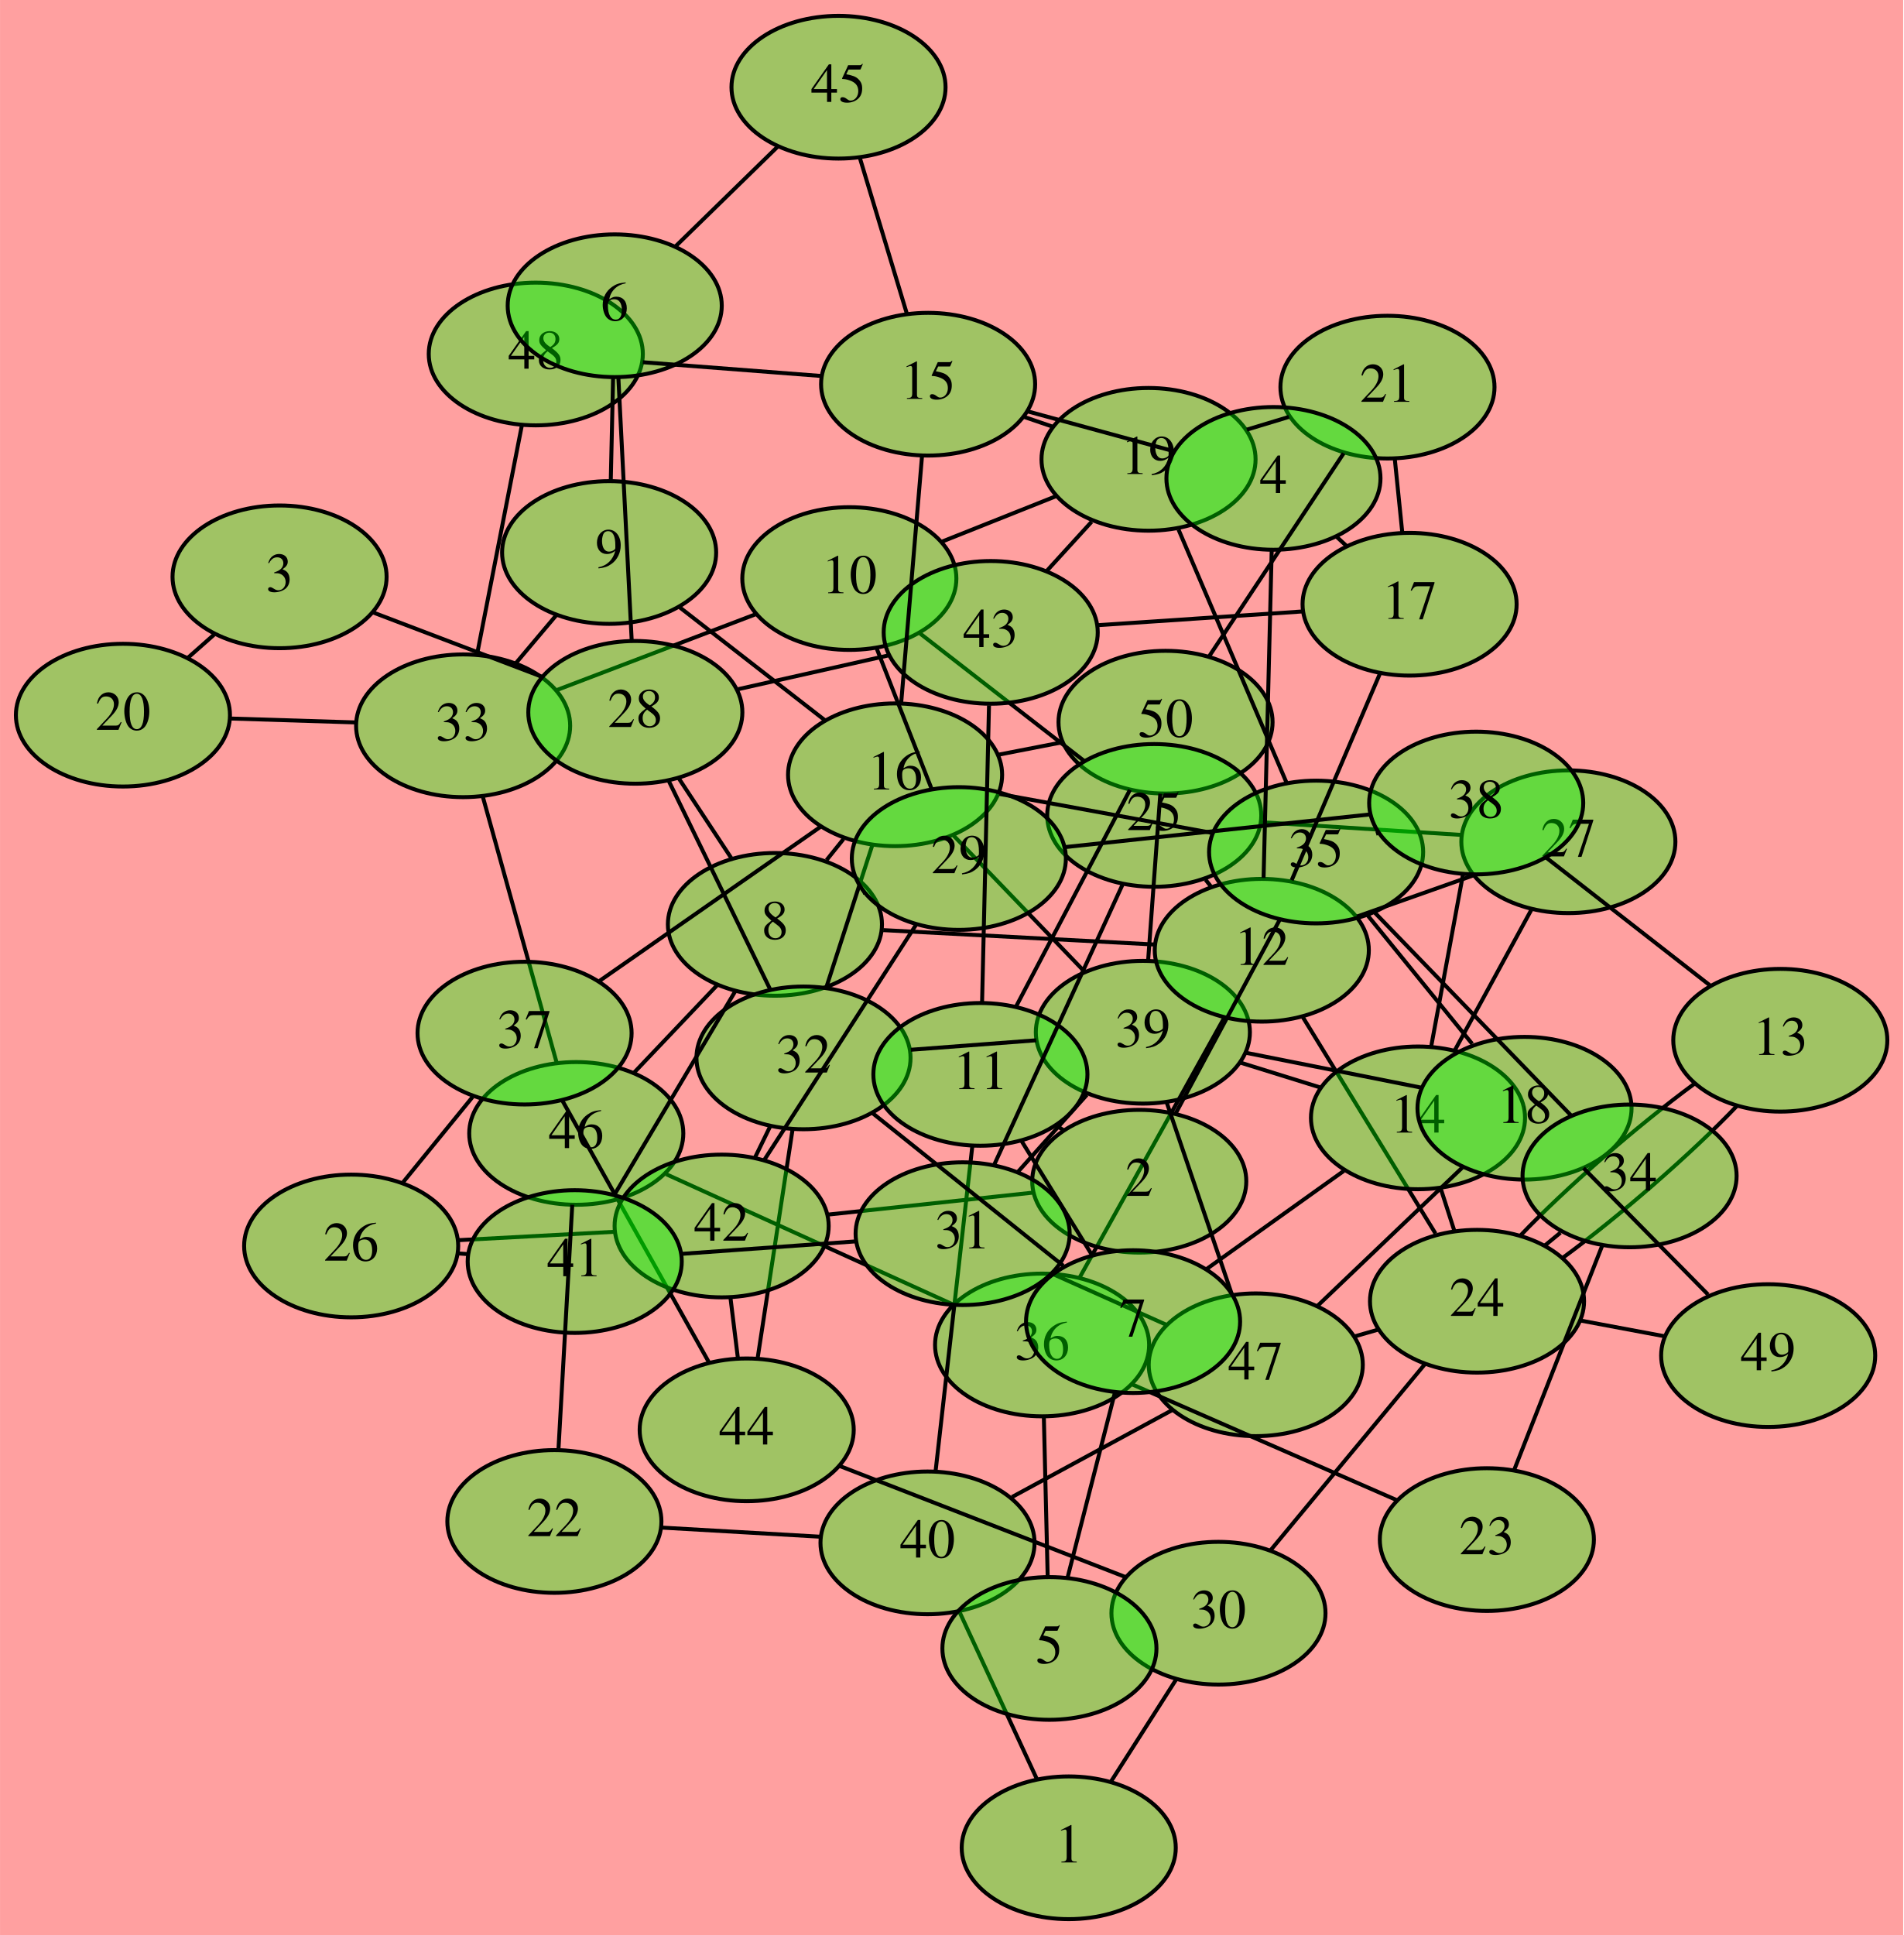
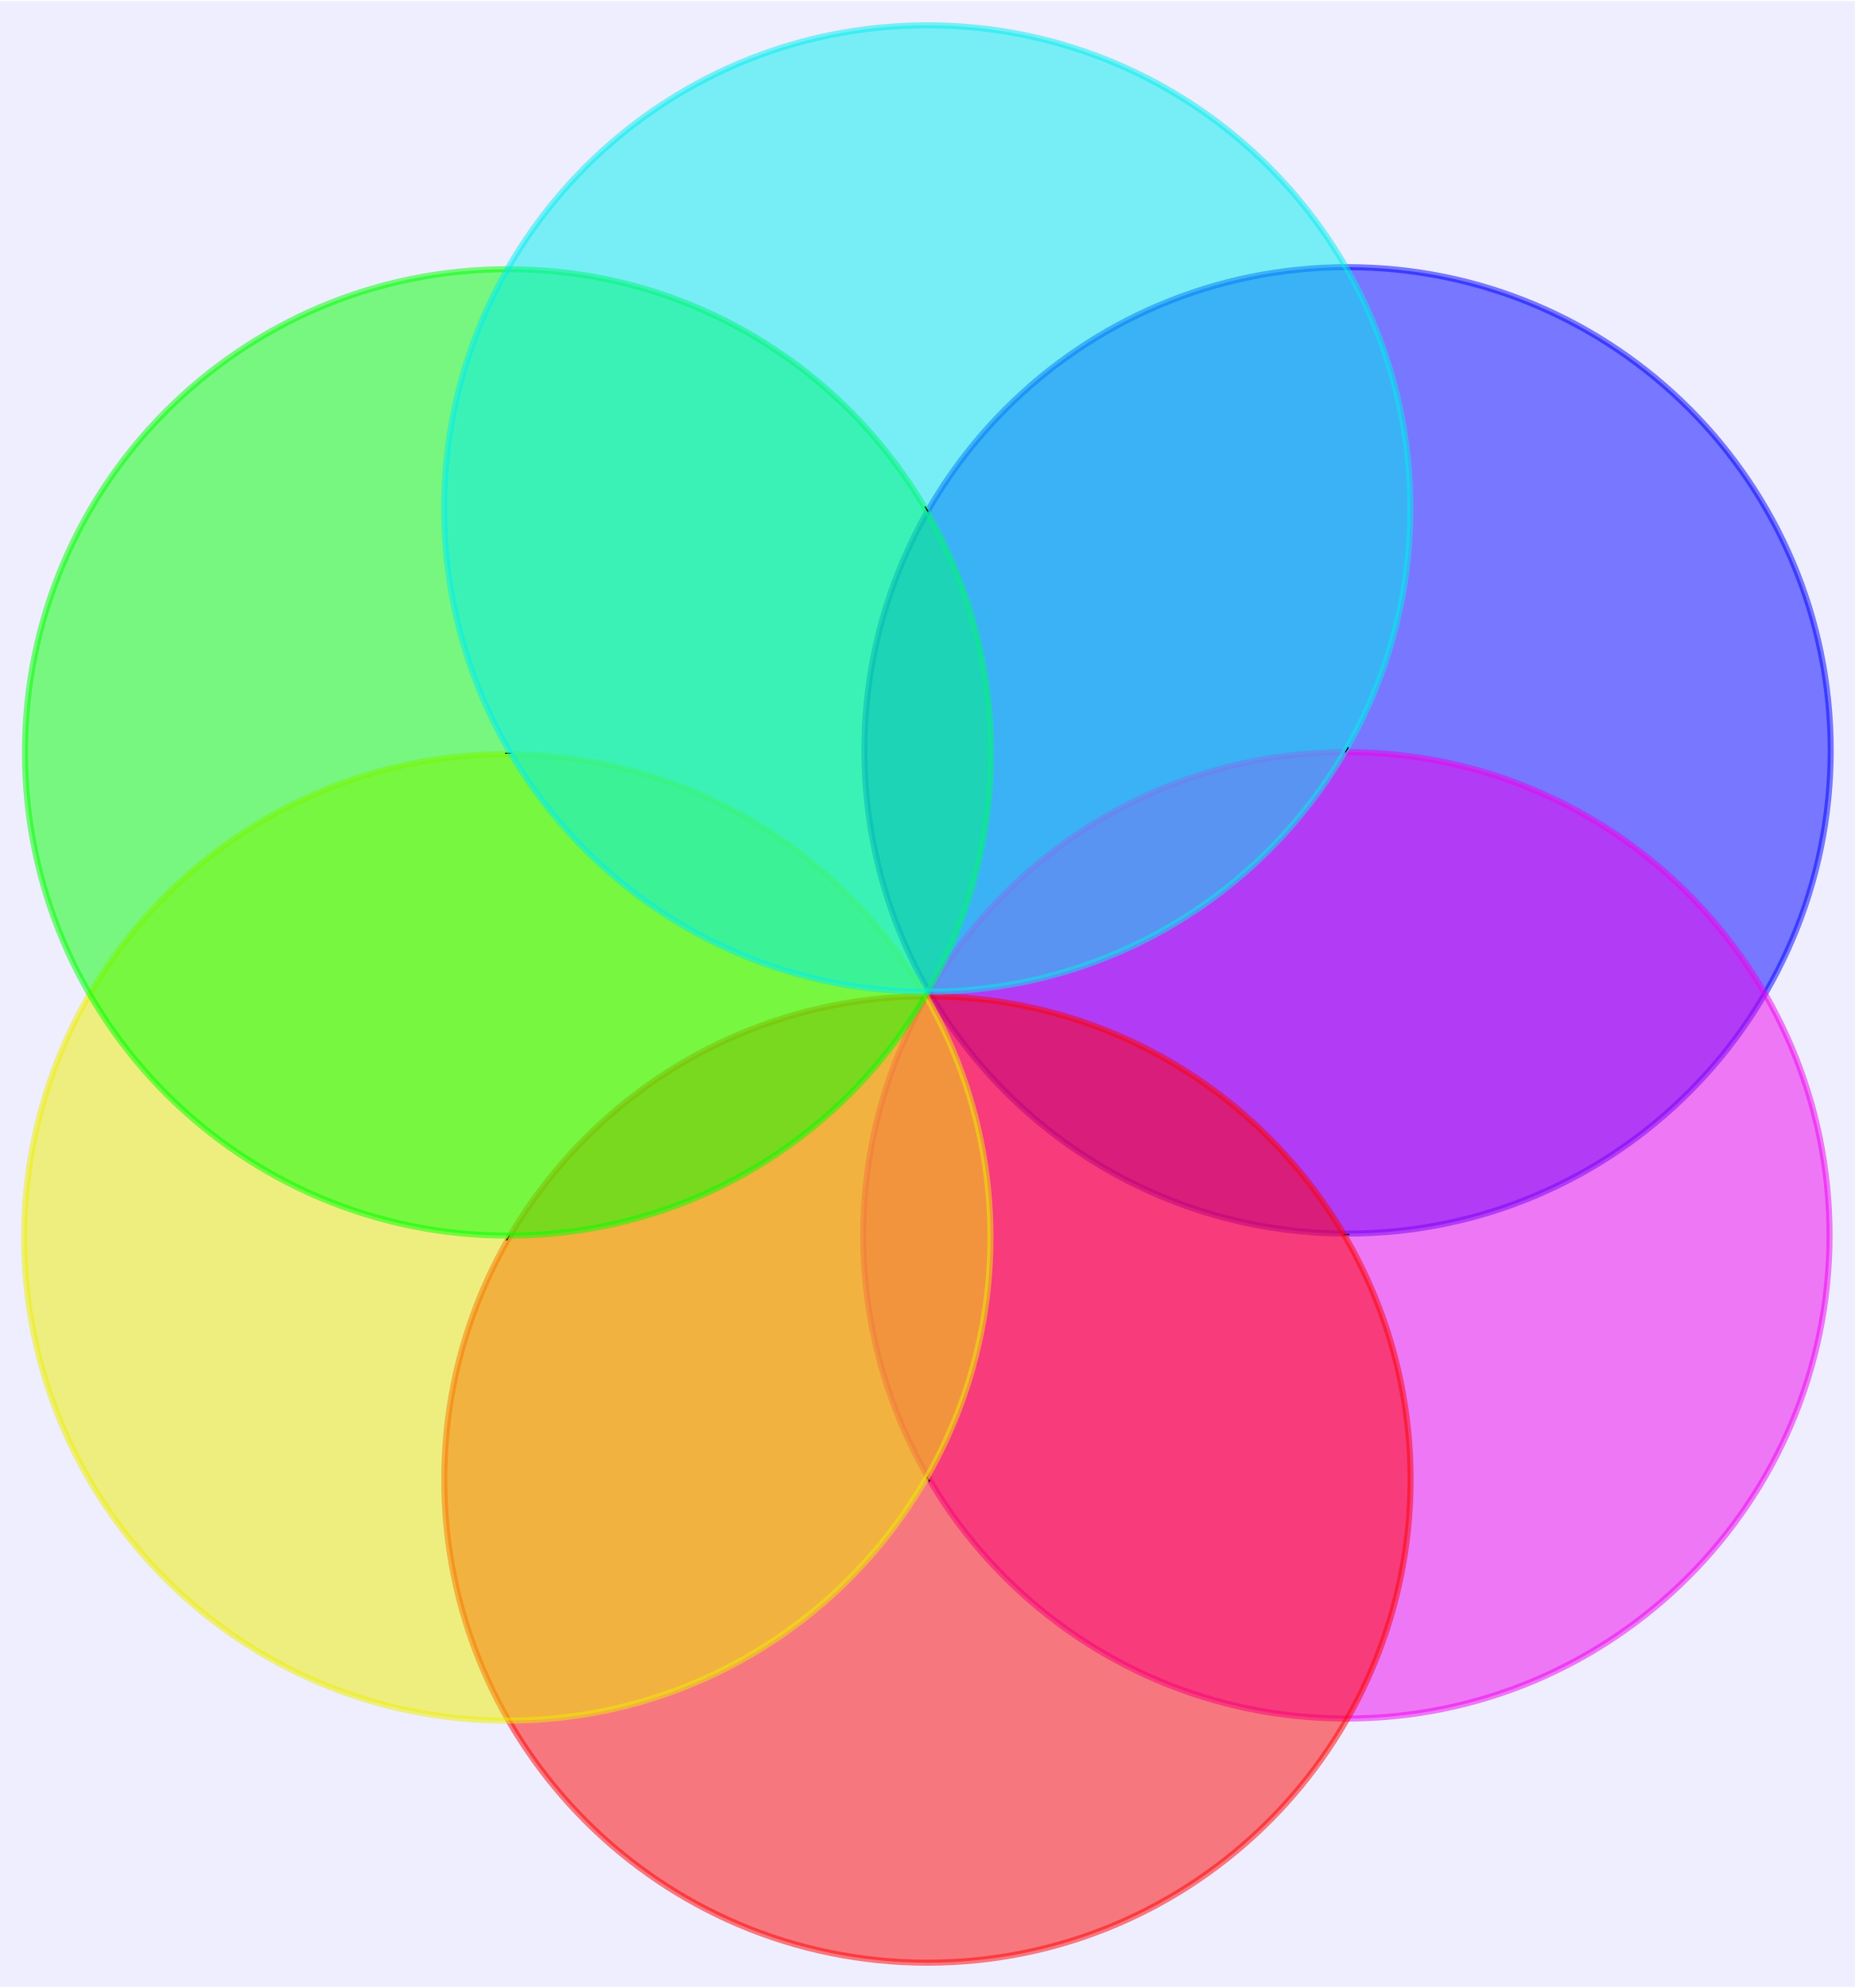
- <svg xmlns="http://www.w3.org/2000/svg" width="480pt" height="488pt" viewBox="0.00 0.00 480.06 488.08">
-   <g id="graph0" class="graph" transform="scale(1 1) rotate(0) translate(4 484.08)">
-     <polygon fill="#ff0000" fill-opacity="0.373" stroke="transparent" points="-4,4 -4,-484.08 476.06,-484.08 476.06,4 -4,4" />
+ <svg xmlns="http://www.w3.org/2000/svg" width="307pt" height="329pt" viewBox="0.00 0.00 307.12 328.75">
+   <g id="graph0" class="graph" transform="scale(1 1) rotate(0) translate(4 324.75)">
+     <polygon fill="#0000ff" fill-opacity="0.067" stroke="transparent" points="-4,4 -4,-324.75 303.12,-324.75 303.12,4 -4,4" />
    <g id="node1" class="node">
-       <ellipse fill="#00ff00" fill-opacity="0.373" stroke="black" cx="265.57" cy="-18" rx="27" ry="18" />
-       <text text-anchor="middle" x="265.57" y="-14.3" font-family="Times,serif" font-size="14.00">1</text>
+       <ellipse fill="#0000ff" fill-opacity="0.502" stroke="#0000ff" stroke-opacity="0.502" cx="219.12" cy="-200.71" rx="80" ry="80" />
    </g>
    <g id="node2" class="node">
-       <ellipse fill="#00ff00" fill-opacity="0.373" stroke="black" cx="303.34" cy="-77.17" rx="27" ry="18" />
-       <text text-anchor="middle" x="303.34" y="-73.47" font-family="Times,serif" font-size="14.00">30</text>
+       <ellipse fill="#ee00ee" fill-opacity="0.502" stroke="#ee00ee" stroke-opacity="0.502" cx="218.93" cy="-120.42" rx="80" ry="80" />
+     </g>
+     <g id="edge5" class="edge">
+       <path fill="none" stroke="black" d="M218.93,-120.65C218.93,-120.57 218.93,-120.51 218.93,-120.47" />
+     </g>
+     <g id="node3" class="node">
+       <ellipse fill="#ff0000" fill-opacity="0.502" stroke="#ff0000" stroke-opacity="0.502" cx="149.56" cy="-80" rx="80" ry="80" />
+     </g>
+     <g id="edge6" class="edge">
+       <path fill="none" stroke="black" d="M149.76,-80.12C149.7,-80.08 149.65,-80.05 149.61,-80.03" />
+     </g>
+     <g id="node4" class="node">
+       <ellipse fill="#eeee00" fill-opacity="0.502" stroke="#eeee00" stroke-opacity="0.502" cx="80" cy="-120.08" rx="80" ry="80" />
    </g>
    <g id="edge1" class="edge">
-       <path fill="none" stroke="black" d="M276.29,-34.8C281.44,-42.86 287.58,-52.5 292.72,-60.54" />
+       <path fill="none" stroke="black" d="M80.2,-119.96C80.13,-120 80.08,-120.03 80.05,-120.05" />
    </g>
-     <g id="node3" class="node">
-       <ellipse fill="#00ff00" fill-opacity="0.373" stroke="black" cx="229.95" cy="-94.91" rx="27" ry="18" />
-       <text text-anchor="middle" x="229.95" y="-91.21" font-family="Times,serif" font-size="14.00">40</text>
+     <g id="node5" class="node">
+       <ellipse fill="#00ff00" fill-opacity="0.502" stroke="#00ff00" stroke-opacity="0.502" cx="80.13" cy="-200.37" rx="80" ry="80" />
    </g>
    <g id="edge2" class="edge">
-       <path fill="none" stroke="black" d="M257.48,-35.45C251.65,-48.04 243.82,-64.96 238,-77.53" />
+       <path fill="none" stroke="black" d="M80.13,-200.14C80.13,-200.22 80.13,-200.28 80.13,-200.31" />
    </g>
-     <g id="node16" class="node">
-       <ellipse fill="#00ff00" fill-opacity="0.373" stroke="black" cx="368.56" cy="-155.86" rx="27" ry="18" />
-       <text text-anchor="middle" x="368.56" y="-152.16" font-family="Times,serif" font-size="14.00">24</text>
-     </g>
-     <g id="edge23" class="edge">
-       <path fill="none" stroke="black" d="M316.53,-93.1C327.85,-106.75 344.07,-126.32 355.38,-139.96" />
-     </g>
-     <g id="node22" class="node">
-       <ellipse fill="#00ff00" fill-opacity="0.373" stroke="black" cx="184.34" cy="-123.42" rx="27" ry="18" />
-       <text text-anchor="middle" x="184.34" y="-119.72" font-family="Times,serif" font-size="14.00">44</text>
-     </g>
-     <g id="edge24" class="edge">
-       <path fill="none" stroke="black" d="M279.83,-86.31C258.96,-94.42 228.65,-106.2 207.8,-114.3" />
-     </g>
-     <g id="node18" class="node">
-       <ellipse fill="#00ff00" fill-opacity="0.373" stroke="black" cx="312.75" cy="-139.83" rx="27" ry="18" />
-       <text text-anchor="middle" x="312.75" y="-136.13" font-family="Times,serif" font-size="14.00">47</text>
-     </g>
-     <g id="edge98" class="edge">
-       <path fill="none" stroke="black" d="M251.27,-106.48C263.73,-113.24 279.39,-121.73 291.78,-128.46" />
-     </g>
-     <g id="node50" class="node">
-       <ellipse fill="#00ff00" fill-opacity="0.373" stroke="black" cx="135.83" cy="-100.31" rx="27" ry="18" />
-       <text text-anchor="middle" x="135.83" y="-96.61" font-family="Times,serif" font-size="14.00">22</text>
-     </g>
-     <g id="edge97" class="edge">
-       <path fill="none" stroke="black" d="M202.98,-96.46C190.38,-97.18 175.41,-98.04 162.8,-98.77" />
-     </g>
-     <g id="node4" class="node">
-       <ellipse fill="#00ff00" fill-opacity="0.373" stroke="black" cx="191.46" cy="-250.92" rx="27" ry="18" />
-       <text text-anchor="middle" x="191.46" y="-247.22" font-family="Times,serif" font-size="14.00">8</text>
-     </g>
-     <g id="node5" class="node">
-       <ellipse fill="#00ff00" fill-opacity="0.373" stroke="black" cx="141.35" cy="-198.19" rx="27" ry="18" />
-       <text text-anchor="middle" x="141.35" y="-194.49" font-family="Times,serif" font-size="14.00">46</text>
+     <g id="node6" class="node">
+       <ellipse fill="#00eeee" fill-opacity="0.502" stroke="#00eeee" stroke-opacity="0.502" cx="149.53" cy="-240.75" rx="80" ry="80" />
    </g>
    <g id="edge3" class="edge">
-       <path fill="none" stroke="black" d="M176.97,-235.67C170.38,-228.74 162.6,-220.55 155.99,-213.59" />
-     </g>
-     <g id="node6" class="node">
-       <ellipse fill="#00ff00" fill-opacity="0.373" stroke="black" cx="221.77" cy="-288.65" rx="27" ry="18" />
-       <text text-anchor="middle" x="221.77" y="-284.95" font-family="Times,serif" font-size="14.00">16</text>
+       <path fill="none" stroke="black" d="M149.33,-240.63C149.4,-240.67 149.45,-240.7 149.48,-240.72" />
    </g>
    <g id="edge4" class="edge">
-       <path fill="none" stroke="black" d="M204.49,-267.14C205.9,-268.9 207.34,-270.69 208.75,-272.44" />
-     </g>
-     <g id="node31" class="node">
-       <ellipse fill="#00ff00" fill-opacity="0.373" stroke="black" cx="284.27" cy="-223.71" rx="27" ry="18" />
-       <text text-anchor="middle" x="284.27" y="-220.01" font-family="Times,serif" font-size="14.00">39</text>
-     </g>
-     <g id="edge62" class="edge">
-       <path fill="none" stroke="black" d="M236.58,-273.26C246.54,-262.91 259.62,-249.32 269.56,-238.99" />
-     </g>
-     <g id="node33" class="node">
-       <ellipse fill="#00ff00" fill-opacity="0.373" stroke="black" cx="289.99" cy="-301.92" rx="27" ry="18" />
-       <text text-anchor="middle" x="289.99" y="-298.22" font-family="Times,serif" font-size="14.00">50</text>
-     </g>
-     <g id="edge60" class="edge">
-       <path fill="none" stroke="black" d="M247.95,-293.74C253.21,-294.77 258.74,-295.84 263.99,-296.86" />
-     </g>
-     <g id="node34" class="node">
-       <ellipse fill="#00ff00" fill-opacity="0.373" stroke="black" cx="198.67" cy="-217.24" rx="27" ry="18" />
-       <text text-anchor="middle" x="198.67" y="-213.54" font-family="Times,serif" font-size="14.00">32</text>
-     </g>
-     <g id="edge61" class="edge">
-       <path fill="none" stroke="black" d="M216.06,-271C212.53,-260.09 208.02,-246.14 204.47,-235.18" />
-     </g>
-     <g id="node7" class="node">
-       <ellipse fill="#00ff00" fill-opacity="0.373" stroke="black" cx="210.23" cy="-338.15" rx="27" ry="18" />
-       <text text-anchor="middle" x="210.23" y="-334.45" font-family="Times,serif" font-size="14.00">10</text>
-     </g>
-     <g id="node8" class="node">
-       <ellipse fill="#00ff00" fill-opacity="0.373" stroke="black" cx="287.14" cy="-278.4" rx="27" ry="18" />
-       <text text-anchor="middle" x="287.14" y="-274.7" font-family="Times,serif" font-size="14.00">25</text>
-     </g>
-     <g id="edge5" class="edge">
-       <path fill="none" stroke="black" d="M228.07,-324.29C240.49,-314.64 257,-301.82 269.4,-292.19" />
-     </g>
-     <g id="node9" class="node">
-       <ellipse fill="#00ff00" fill-opacity="0.373" stroke="black" cx="285.7" cy="-368.22" rx="27" ry="18" />
-       <text text-anchor="middle" x="285.7" y="-364.52" font-family="Times,serif" font-size="14.00">19</text>
-     </g>
-     <g id="edge6" class="edge">
-       <path fill="none" stroke="black" d="M233.69,-347.5C242.87,-351.15 253.36,-355.33 262.51,-358.98" />
-     </g>
-     <g id="node10" class="node">
-       <ellipse fill="#00ff00" fill-opacity="0.373" stroke="black" cx="112.81" cy="-301.01" rx="27" ry="18" />
-       <text text-anchor="middle" x="112.81" y="-297.31" font-family="Times,serif" font-size="14.00">33</text>
-     </g>
-     <g id="edge7" class="edge">
-       <path fill="none" stroke="black" d="M186.64,-329.16C171.44,-323.37 151.74,-315.85 136.51,-310.05" />
-     </g>
-     <g id="node11" class="node">
-       <ellipse fill="#00ff00" fill-opacity="0.373" stroke="black" cx="314.27" cy="-244.39" rx="27" ry="18" />
-       <text text-anchor="middle" x="314.27" y="-240.69" font-family="Times,serif" font-size="14.00">12</text>
-     </g>
-     <g id="edge18" class="edge">
-       <path fill="none" stroke="black" d="M300.07,-262.2C300.51,-261.65 300.94,-261.1 301.38,-260.55" />
-     </g>
-     <g id="node19" class="node">
-       <ellipse fill="#00ff00" fill-opacity="0.373" stroke="black" cx="391.6" cy="-271.76" rx="27" ry="18" />
-       <text text-anchor="middle" x="391.6" y="-268.06" font-family="Times,serif" font-size="14.00">27</text>
-     </g>
-     <g id="edge17" class="edge">
-       <path fill="none" stroke="black" d="M314.04,-276.69C329.52,-275.71 348.91,-274.47 364.43,-273.49" />
-     </g>
-     <g id="node23" class="node">
-       <ellipse fill="#00ff00" fill-opacity="0.373" stroke="black" cx="327.97" cy="-269.17" rx="27" ry="18" />
-       <text text-anchor="middle" x="327.97" y="-265.47" font-family="Times,serif" font-size="14.00">35</text>
-     </g>
-     <g id="edge72" class="edge">
-       <path fill="none" stroke="black" d="M293.26,-350.51C300.95,-332.48 312.81,-304.7 320.48,-286.73" />
-     </g>
-     <g id="node41" class="node">
-       <ellipse fill="#00ff00" fill-opacity="0.373" stroke="black" cx="230.1" cy="-387.17" rx="27" ry="18" />
-       <text text-anchor="middle" x="230.1" y="-383.47" font-family="Times,serif" font-size="14.00">15</text>
-     </g>
-     <g id="edge73" class="edge">
-       <path fill="none" stroke="black" d="M261.48,-376.47C259.14,-377.27 256.76,-378.08 254.42,-378.88" />
-     </g>
-     <g id="node45" class="node">
-       <ellipse fill="#00ff00" fill-opacity="0.373" stroke="black" cx="245.89" cy="-324.57" rx="27" ry="18" />
-       <text text-anchor="middle" x="245.89" y="-320.87" font-family="Times,serif" font-size="14.00">43</text>
-     </g>
-     <g id="edge74" class="edge">
-       <path fill="none" stroke="black" d="M271.33,-352.46C267.67,-348.46 263.75,-344.15 260.11,-340.16" />
-     </g>
-     <g id="edge65" class="edge">
-       <path fill="none" stroke="black" d="M117.78,-283.1C123.02,-264.23 131.22,-234.69 136.44,-215.9" />
-     </g>
-     <g id="node40" class="node">
-       <ellipse fill="#00ff00" fill-opacity="0.373" stroke="black" cx="149.64" cy="-344.72" rx="27" ry="18" />
-       <text text-anchor="middle" x="149.64" y="-341.02" font-family="Times,serif" font-size="14.00">9</text>
-     </g>
-     <g id="edge64" class="edge">
-       <path fill="none" stroke="black" d="M126.1,-316.79C129.4,-320.71 132.94,-324.9 136.24,-328.82" />
-     </g>
-     <g id="node42" class="node">
-       <ellipse fill="#00ff00" fill-opacity="0.373" stroke="black" cx="131.14" cy="-394.79" rx="27" ry="18" />
-       <text text-anchor="middle" x="131.14" y="-391.09" font-family="Times,serif" font-size="14.00">48</text>
-     </g>
-     <g id="edge66" class="edge">
-       <path fill="none" stroke="black" d="M116.34,-319.09C119.59,-335.7 124.38,-360.17 127.62,-376.76" />
-     </g>
-     <g id="edge8" class="edge">
-       <path fill="none" stroke="black" d="M287.32,-245.83C266.98,-246.91 239.2,-248.38 218.78,-249.47" />
-     </g>
-     <g id="node12" class="node">
-       <ellipse fill="#00ff00" fill-opacity="0.373" stroke="black" cx="258.85" cy="-144.83" rx="27" ry="18" />
-       <text text-anchor="middle" x="258.85" y="-141.13" font-family="Times,serif" font-size="14.00">36</text>
-     </g>
-     <g id="edge9" class="edge">
-       <path fill="none" stroke="black" d="M304.87,-227.5C294.68,-209.2 278.51,-180.14 268.3,-161.8" />
-     </g>
-     <g id="node13" class="node">
-       <ellipse fill="#00ff00" fill-opacity="0.373" stroke="black" cx="351.55" cy="-331.67" rx="27" ry="18" />
-       <text text-anchor="middle" x="351.55" y="-327.97" font-family="Times,serif" font-size="14.00">17</text>
-     </g>
-     <g id="edge10" class="edge">
-       <path fill="none" stroke="black" d="M321.81,-262.06C328.32,-277.3 337.67,-299.18 344.14,-314.33" />
-     </g>
-     <g id="edge83" class="edge">
-       <path fill="none" stroke="black" d="M236.48,-154.99C215.7,-164.43 184.92,-178.41 164.05,-187.89" />
-     </g>
-     <g id="node44" class="node">
-       <ellipse fill="#00ff00" fill-opacity="0.373" stroke="black" cx="345.97" cy="-386.43" rx="27" ry="18" />
-       <text text-anchor="middle" x="345.97" y="-382.73" font-family="Times,serif" font-size="14.00">21</text>
-     </g>
-     <g id="edge71" class="edge">
-       <path fill="none" stroke="black" d="M349.69,-349.9C349.08,-355.88 348.41,-362.51 347.8,-368.46" />
-     </g>
-     <g id="node14" class="node">
-       <ellipse fill="#00ff00" fill-opacity="0.373" stroke="black" cx="445.06" cy="-221.69" rx="27" ry="18" />
-       <text text-anchor="middle" x="445.06" y="-217.99" font-family="Times,serif" font-size="14.00">13</text>
-     </g>
-     <g id="node15" class="node">
-       <ellipse fill="#00ff00" fill-opacity="0.373" stroke="black" cx="368.35" cy="-281.53" rx="27" ry="18" />
-       <text text-anchor="middle" x="368.35" y="-277.83" font-family="Times,serif" font-size="14.00">38</text>
-     </g>
-     <g id="edge11" class="edge">
-       <path fill="none" stroke="black" d="M427.27,-235.57C414.88,-245.24 398.42,-258.07 386.05,-267.72" />
-     </g>
-     <g id="edge12" class="edge">
-       <path fill="none" stroke="black" d="M434.2,-205.21C422.72,-193.16 404.55,-177.35 390.17,-166.8" />
-     </g>
-     <g id="node21" class="node">
-       <ellipse fill="#00ff00" fill-opacity="0.373" stroke="black" cx="237.85" cy="-267.53" rx="27" ry="18" />
-       <text text-anchor="middle" x="237.85" y="-263.83" font-family="Times,serif" font-size="14.00">29</text>
-     </g>
-     <g id="edge25" class="edge">
-       <path fill="none" stroke="black" d="M341.63,-278.66C319.11,-276.25 287.05,-272.81 264.54,-270.4" />
-     </g>
-     <g id="edge26" class="edge">
-       <path fill="none" stroke="black" d="M343.47,-273.91C343.34,-273.87 343.21,-273.83 343.08,-273.79" />
-     </g>
-     <g id="edge16" class="edge">
-       <path fill="none" stroke="black" d="M358.09,-172.93C348.41,-188.71 334.12,-212.01 324.52,-227.68" />
-     </g>
-     <g id="edge14" class="edge">
-       <path fill="none" stroke="black" d="M379.42,-172.34C390.9,-184.39 409.07,-200.2 423.45,-210.76" />
-     </g>
-     <g id="node17" class="node">
-       <ellipse fill="#00ff00" fill-opacity="0.373" stroke="black" cx="442" cy="-142.15" rx="27" ry="18" />
-       <text text-anchor="middle" x="442" y="-138.45" font-family="Times,serif" font-size="14.00">49</text>
-     </g>
-     <g id="edge13" class="edge">
-       <path fill="none" stroke="black" d="M394.66,-150.99C401.58,-149.69 409.06,-148.3 415.98,-147" />
-     </g>
-     <g id="edge15" class="edge">
-       <path fill="none" stroke="black" d="M343.59,-148.69C341.62,-148.12 339.62,-147.55 337.65,-146.98" />
-     </g>
-     <g id="edge19" class="edge">
-       <path fill="none" stroke="black" d="M367.56,-263.25C358.25,-259.95 347.61,-256.19 338.3,-252.9" />
-     </g>
-     <g id="node20" class="node">
-       <ellipse fill="#00ff00" fill-opacity="0.373" stroke="black" cx="353.67" cy="-202.11" rx="27" ry="18" />
-       <text text-anchor="middle" x="353.67" y="-198.41" font-family="Times,serif" font-size="14.00">14</text>
-     </g>
-     <g id="edge20" class="edge">
-       <path fill="none" stroke="black" d="M382.23,-254.54C376.35,-243.74 368.8,-229.88 362.94,-219.13" />
-     </g>
-     <g id="edge32" class="edge">
-       <path fill="none" stroke="black" d="M357,-220.13C359.41,-233.13 362.63,-250.6 365.03,-263.58" />
-     </g>
-     <g id="edge31" class="edge">
-       <path fill="none" stroke="black" d="M359.38,-184.36C360.53,-180.79 361.74,-177.05 362.88,-173.49" />
-     </g>
-     <g id="node27" class="node">
-       <ellipse fill="#00ff00" fill-opacity="0.373" stroke="black" cx="380.54" cy="-204.54" rx="27" ry="18" />
-       <text text-anchor="middle" x="380.54" y="-200.84" font-family="Times,serif" font-size="14.00">18</text>
-     </g>
-     <g id="edge30" class="edge">
-       <path fill="none" stroke="black" d="M380.46,-204.54C380.48,-204.54 380.5,-204.54 380.52,-204.54" />
-     </g>
-     <g id="edge22" class="edge">
-       <path fill="none" stroke="black" d="M213.84,-258.94C213.75,-258.9 213.66,-258.87 213.58,-258.84" />
-     </g>
-     <g id="edge21" class="edge">
-       <path fill="none" stroke="black" d="M231.02,-284.99C226.8,-295.77 221.41,-309.57 217.17,-320.41" />
-     </g>
-     <g id="node32" class="node">
-       <ellipse fill="#00ff00" fill-opacity="0.373" stroke="black" cx="128.31" cy="-223.49" rx="27" ry="18" />
-       <text text-anchor="middle" x="128.31" y="-219.79" font-family="Times,serif" font-size="14.00">37</text>
-     </g>
-     <g id="edge50" class="edge">
-       <path fill="none" stroke="black" d="M174.84,-140.4C164.53,-158.8 148.19,-188 137.86,-206.43" />
-     </g>
-     <g id="edge51" class="edge">
-       <path fill="none" stroke="black" d="M187.1,-141.51C189.64,-158.12 193.38,-182.61 195.91,-199.21" />
-     </g>
-     <g id="edge81" class="edge">
-       <path fill="none" stroke="black" d="M301.72,-273.99C285.38,-276.98 264.44,-280.82 248.09,-283.82" />
-     </g>
-     <g id="edge82" class="edge">
-       <path fill="none" stroke="black" d="M340.96,-253.2C348.99,-243.33 359.26,-230.7 367.33,-220.79" />
-     </g>
-     <g id="node47" class="node">
-       <ellipse fill="#00ff00" fill-opacity="0.373" stroke="black" cx="407.04" cy="-187.47" rx="27" ry="18" />
-       <text text-anchor="middle" x="407.04" y="-183.77" font-family="Times,serif" font-size="14.00">34</text>
-     </g>
-     <g id="edge80" class="edge">
-       <path fill="none" stroke="black" d="M342.84,-253.81C356.98,-239.2 378.12,-217.35 392.23,-202.77" />
-     </g>
-     <g id="node24" class="node">
-       <ellipse fill="#00ff00" fill-opacity="0.373" stroke="black" cx="283.36" cy="-186.13" rx="27" ry="18" />
-       <text text-anchor="middle" x="283.36" y="-182.43" font-family="Times,serif" font-size="14.00">2</text>
-     </g>
-     <g id="edge28" class="edge">
-       <path fill="none" stroke="black" d="M292.6,-203.33C300.26,-217.59 311.09,-237.74 318.74,-251.99" />
-     </g>
-     <g id="node25" class="node">
-       <ellipse fill="#00ff00" fill-opacity="0.373" stroke="black" cx="178.02" cy="-174.84" rx="27" ry="18" />
-       <text text-anchor="middle" x="178.02" y="-171.14" font-family="Times,serif" font-size="14.00">42</text>
-     </g>
-     <g id="edge27" class="edge">
-       <path fill="none" stroke="black" d="M256.5,-183.25C240.66,-181.55 220.67,-179.41 204.83,-177.71" />
-     </g>
-     <g id="node26" class="node">
-       <ellipse fill="#00ff00" fill-opacity="0.373" stroke="black" cx="243.29" cy="-213.08" rx="27" ry="18" />
-       <text text-anchor="middle" x="243.29" y="-209.38" font-family="Times,serif" font-size="14.00">11</text>
-     </g>
-     <g id="edge29" class="edge">
-       <path fill="none" stroke="black" d="M264.26,-198.97C263.62,-199.41 262.97,-199.84 262.33,-200.28" />
-     </g>
-     <g id="edge49" class="edge">
-       <path fill="none" stroke="black" d="M188.72,-191.41C199.54,-208.18 216.18,-233.96 227.04,-250.79" />
-     </g>
-     <g id="edge48" class="edge">
-       <path fill="none" stroke="black" d="M180.23,-156.85C180.84,-151.87 181.51,-146.47 182.12,-141.48" />
-     </g>
-     <g id="edge89" class="edge">
-       <path fill="none" stroke="black" d="M241.24,-194.88C238.72,-172.61 234.49,-135.14 231.98,-112.94" />
-     </g>
-     <g id="edge90" class="edge">
-       <path fill="none" stroke="black" d="M252.29,-230.21C260.56,-245.94 272.75,-269.13 281.01,-284.84" />
-     </g>
-     <g id="edge33" class="edge">
-       <path fill="none" stroke="black" d="M395.42,-189.44C404.94,-179.77 417.25,-167.27 426.83,-157.55" />
-     </g>
-     <g id="edge34" class="edge">
-       <path fill="none" stroke="black" d="M364.81,-189.54C353.86,-179.08 339.32,-165.2 328.39,-154.76" />
-     </g>
-     <g id="node28" class="node">
-       <ellipse fill="#00ff00" fill-opacity="0.373" stroke="black" cx="84.57" cy="-169.8" rx="27" ry="18" />
-       <text text-anchor="middle" x="84.57" y="-166.1" font-family="Times,serif" font-size="14.00">26</text>
-     </g>
-     <g id="edge36" class="edge">
-       <path fill="none" stroke="black" d="M111.6,-171.26C124,-171.93 138.66,-172.72 151.05,-173.38" />
-     </g>
-     <g id="node29" class="node">
-       <ellipse fill="#00ff00" fill-opacity="0.373" stroke="black" cx="140.96" cy="-165.87" rx="27" ry="18" />
-       <text text-anchor="middle" x="140.96" y="-162.17" font-family="Times,serif" font-size="14.00">41</text>
-     </g>
-     <g id="edge35" class="edge">
-       <path fill="none" stroke="black" d="M111.44,-167.93C112.24,-167.87 113.03,-167.82 113.83,-167.76" />
-     </g>
-     <g id="edge47" class="edge">
-       <path fill="none" stroke="black" d="M150.94,-182.67C159.79,-197.58 172.66,-219.25 181.51,-234.15" />
-     </g>
-     <g id="node30" class="node">
-       <ellipse fill="#00ff00" fill-opacity="0.373" stroke="black" cx="238.81" cy="-172.9" rx="27" ry="18" />
-       <text text-anchor="middle" x="238.81" y="-169.2" font-family="Times,serif" font-size="14.00">31</text>
-     </g>
-     <g id="edge46" class="edge">
-       <path fill="none" stroke="black" d="M167.96,-167.81C181.65,-168.79 198.22,-169.98 211.9,-170.96" />
-     </g>
-     <g id="edge39" class="edge">
-       <path fill="none" stroke="black" d="M246.79,-190.32C255.74,-209.87 270.19,-241.4 279.15,-260.96" />
-     </g>
-     <g id="edge38" class="edge">
-       <path fill="none" stroke="black" d="M261.39,-162.8C270.57,-158.69 281.14,-153.97 290.3,-149.87" />
-     </g>
-     <g id="edge37" class="edge">
-       <path fill="none" stroke="black" d="M252.69,-188.42C258.23,-194.61 264.6,-201.72 270.15,-207.93" />
-     </g>
-     <g id="edge45" class="edge">
-       <path fill="none" stroke="black" d="M290.31,-205.92C295.14,-191.69 301.89,-171.82 306.72,-157.59" />
-     </g>
-     <g id="edge43" class="edge">
-       <path fill="none" stroke="black" d="M308.93,-216.03C315.48,-214 322.55,-211.8 329.09,-209.76" />
-     </g>
-     <g id="edge44" class="edge">
-       <path fill="none" stroke="black" d="M310.32,-218.52C324.02,-215.8 340.76,-212.46 354.46,-209.74" />
-     </g>
-     <g id="edge42" class="edge">
-       <path fill="none" stroke="black" d="M285.6,-241.85C286.52,-254.48 287.75,-271.27 288.67,-283.88" />
-     </g>
-     <g id="edge41" class="edge">
-       <path fill="none" stroke="black" d="M147.23,-236.67C163.44,-247.98 186.68,-264.18 202.89,-275.48" />
-     </g>
-     <g id="edge40" class="edge">
-       <path fill="none" stroke="black" d="M115.19,-207.38C109.65,-200.59 103.22,-192.69 97.69,-185.9" />
-     </g>
-     <g id="edge96" class="edge">
-       <path fill="none" stroke="black" d="M190.27,-199.99C189.02,-197.43 187.73,-194.78 186.48,-192.21" />
-     </g>
-     <g id="edge95" class="edge">
-       <path fill="none" stroke="black" d="M225.75,-219.29C235.84,-220.05 247.29,-220.91 257.36,-221.68" />
-     </g>
-     <g id="node37" class="node">
-       <ellipse fill="#00ff00" fill-opacity="0.373" stroke="black" cx="156.25" cy="-304.4" rx="27" ry="18" />
-       <text text-anchor="middle" x="156.25" y="-300.7" font-family="Times,serif" font-size="14.00">28</text>
-     </g>
-     <g id="edge94" class="edge">
-       <path fill="none" stroke="black" d="M190.29,-234.46C182.85,-249.74 172.05,-271.95 164.62,-287.22" />
-     </g>
-     <g id="node35" class="node">
-       <ellipse fill="#00ff00" fill-opacity="0.373" stroke="black" cx="66.51" cy="-338.58" rx="27" ry="18" />
-       <text text-anchor="middle" x="66.51" y="-334.88" font-family="Times,serif" font-size="14.00">3</text>
-     </g>
-     <g id="node36" class="node">
-       <ellipse fill="#00ff00" fill-opacity="0.373" stroke="black" cx="27" cy="-303.69" rx="27" ry="18" />
-       <text text-anchor="middle" x="27" y="-299.99" font-family="Times,serif" font-size="14.00">20</text>
-     </g>
-     <g id="edge52" class="edge">
-       <path fill="none" stroke="black" d="M49.98,-323.99C47.78,-322.04 45.53,-320.05 43.33,-318.11" />
-     </g>
-     <g id="edge53" class="edge">
-       <path fill="none" stroke="black" d="M90.09,-329.6C103.17,-324.62 119.41,-318.44 132.52,-313.44" />
-     </g>
-     <g id="edge63" class="edge">
-       <path fill="none" stroke="black" d="M54.15,-302.84C64.26,-302.53 75.74,-302.17 85.83,-301.85" />
-     </g>
-     <g id="edge93" class="edge">
-       <path fill="none" stroke="black" d="M167.2,-287.77C171.4,-281.4 176.19,-274.12 180.4,-267.72" />
-     </g>
-     <g id="edge92" class="edge">
-       <path fill="none" stroke="black" d="M182.18,-310.24C194.07,-312.91 208.14,-316.08 220.02,-318.75" />
-     </g>
-     <g id="node38" class="node">
-       <ellipse fill="#00ff00" fill-opacity="0.373" stroke="black" cx="151.05" cy="-406.96" rx="27" ry="18" />
-       <text text-anchor="middle" x="151.05" y="-403.26" font-family="Times,serif" font-size="14.00">6</text>
-     </g>
-     <g id="edge55" class="edge">
-       <path fill="none" stroke="black" d="M151.98,-388.62C152.93,-369.96 154.39,-341.19 155.33,-322.58" />
-     </g>
-     <g id="node39" class="node">
-       <ellipse fill="#00ff00" fill-opacity="0.373" stroke="black" cx="207.5" cy="-462.08" rx="27" ry="18" />
-       <text text-anchor="middle" x="207.5" y="-458.38" font-family="Times,serif" font-size="14.00">45</text>
-     </g>
-     <g id="edge54" class="edge">
-       <path fill="none" stroke="black" d="M166.47,-422.02C174.44,-429.8 184.13,-439.26 192.09,-447.03" />
-     </g>
-     <g id="edge67" class="edge">
-       <path fill="none" stroke="black" d="M212.86,-444.32C216.43,-432.47 221.12,-416.93 224.71,-405.05" />
-     </g>
-     <g id="edge57" class="edge">
-       <path fill="none" stroke="black" d="M167.47,-330.86C178.65,-322.17 193,-311.01 204.14,-302.35" />
-     </g>
-     <g id="edge56" class="edge">
-       <path fill="none" stroke="black" d="M150.05,-362.72C150.23,-370.91 150.45,-380.57 150.64,-388.78" />
-     </g>
-     <g id="edge58" class="edge">
-       <path fill="none" stroke="black" d="M228.57,-369.1C227.08,-351.43 224.82,-324.68 223.32,-306.94" />
-     </g>
-     <g id="edge59" class="edge">
-       <path fill="none" stroke="black" d="M203.06,-389.25C189.1,-390.32 172.11,-391.63 158.15,-392.71" />
-     </g>
-     <g id="node43" class="node">
-       <ellipse fill="#00ff00" fill-opacity="0.373" stroke="black" cx="317.21" cy="-363.41" rx="27" ry="18" />
-       <text text-anchor="middle" x="317.21" y="-359.71" font-family="Times,serif" font-size="14.00">4</text>
-     </g>
-     <g id="edge70" class="edge">
-       <path fill="none" stroke="black" d="M316.77,-345.34C316.21,-322.97 315.28,-285.09 314.72,-262.64" />
-     </g>
-     <g id="edge68" class="edge">
-       <path fill="none" stroke="black" d="M333.18,-348.65C334.02,-347.88 334.86,-347.1 335.7,-346.32" />
-     </g>
-     <g id="edge69" class="edge">
-       <path fill="none" stroke="black" d="M292.02,-370.28C280.46,-373.43 266.79,-377.16 255.24,-380.31" />
-     </g>
-     <g id="edge75" class="edge">
-       <path fill="none" stroke="black" d="M321.11,-378.92C317.6,-377.86 314,-376.77 310.5,-375.71" />
-     </g>
-     <g id="edge76" class="edge">
-       <path fill="none" stroke="black" d="M334.91,-369.73C325.09,-354.92 310.83,-333.39 301.02,-318.58" />
-     </g>
-     <g id="edge100" class="edge">
-       <path fill="none" stroke="black" d="M272.83,-326.38C288.72,-327.45 308.77,-328.79 324.66,-329.86" />
-     </g>
-     <g id="edge99" class="edge">
-       <path fill="none" stroke="black" d="M245.46,-306.16C244.98,-285.38 244.19,-251.79 243.71,-231.15" />
-     </g>
-     <g id="node46" class="node">
-       <ellipse fill="#00ff00" fill-opacity="0.373" stroke="black" cx="371.04" cy="-95.74" rx="27" ry="18" />
-       <text text-anchor="middle" x="371.04" y="-92.04" font-family="Times,serif" font-size="14.00">23</text>
-     </g>
-     <g id="edge77" class="edge">
-       <path fill="none" stroke="black" d="M348.33,-105.68C328.87,-114.19 300.97,-126.4 281.52,-134.91" />
-     </g>
-     <g id="edge79" class="edge">
-       <path fill="none" stroke="black" d="M389.6,-173.15C388.33,-172.1 387.04,-171.05 385.77,-170" />
-     </g>
-     <g id="edge78" class="edge">
-       <path fill="none" stroke="black" d="M400.1,-169.79C393.72,-153.54 384.33,-129.6 377.96,-113.38" />
-     </g>
-     <g id="node48" class="node">
-       <ellipse fill="#00ff00" fill-opacity="0.373" stroke="black" cx="260.7" cy="-68.28" rx="27" ry="18" />
-       <text text-anchor="middle" x="260.7" y="-64.58" font-family="Times,serif" font-size="14.00">5</text>
-     </g>
-     <g id="edge85" class="edge">
-       <path fill="none" stroke="black" d="M260.26,-86.42C259.97,-98.63 259.58,-114.64 259.29,-126.82" />
-     </g>
-     <g id="node49" class="node">
-       <ellipse fill="#00ff00" fill-opacity="0.373" stroke="black" cx="281.8" cy="-150.72" rx="27" ry="18" />
-       <text text-anchor="middle" x="281.8" y="-147.02" font-family="Times,serif" font-size="14.00">7</text>
-     </g>
-     <g id="edge84" class="edge">
-       <path fill="none" stroke="black" d="M265.28,-86.17C268.82,-100 273.69,-119.05 277.23,-132.87" />
-     </g>
-     <g id="edge88" class="edge">
-       <path fill="none" stroke="black" d="M300.31,-163.96C310.95,-171.57 324.3,-181.11 334.97,-188.74" />
-     </g>
-     <g id="edge87" class="edge">
-       <path fill="none" stroke="black" d="M271.48,-167.44C265.95,-176.38 259.17,-187.37 253.64,-196.33" />
-     </g>
-     <g id="edge86" class="edge">
-       <path fill="none" stroke="black" d="M264.17,-164.83C249.96,-176.19 230.11,-192.08 215.99,-203.38" />
-     </g>
-     <g id="edge91" class="edge">
-       <path fill="none" stroke="black" d="M136.87,-118.72C137.86,-136.33 139.35,-162.73 140.34,-180.2" />
+       <path fill="none" stroke="black" d="M218.92,-200.83C218.99,-200.79 219.04,-200.76 219.07,-200.74" />
    </g>
  </g>
</svg>
